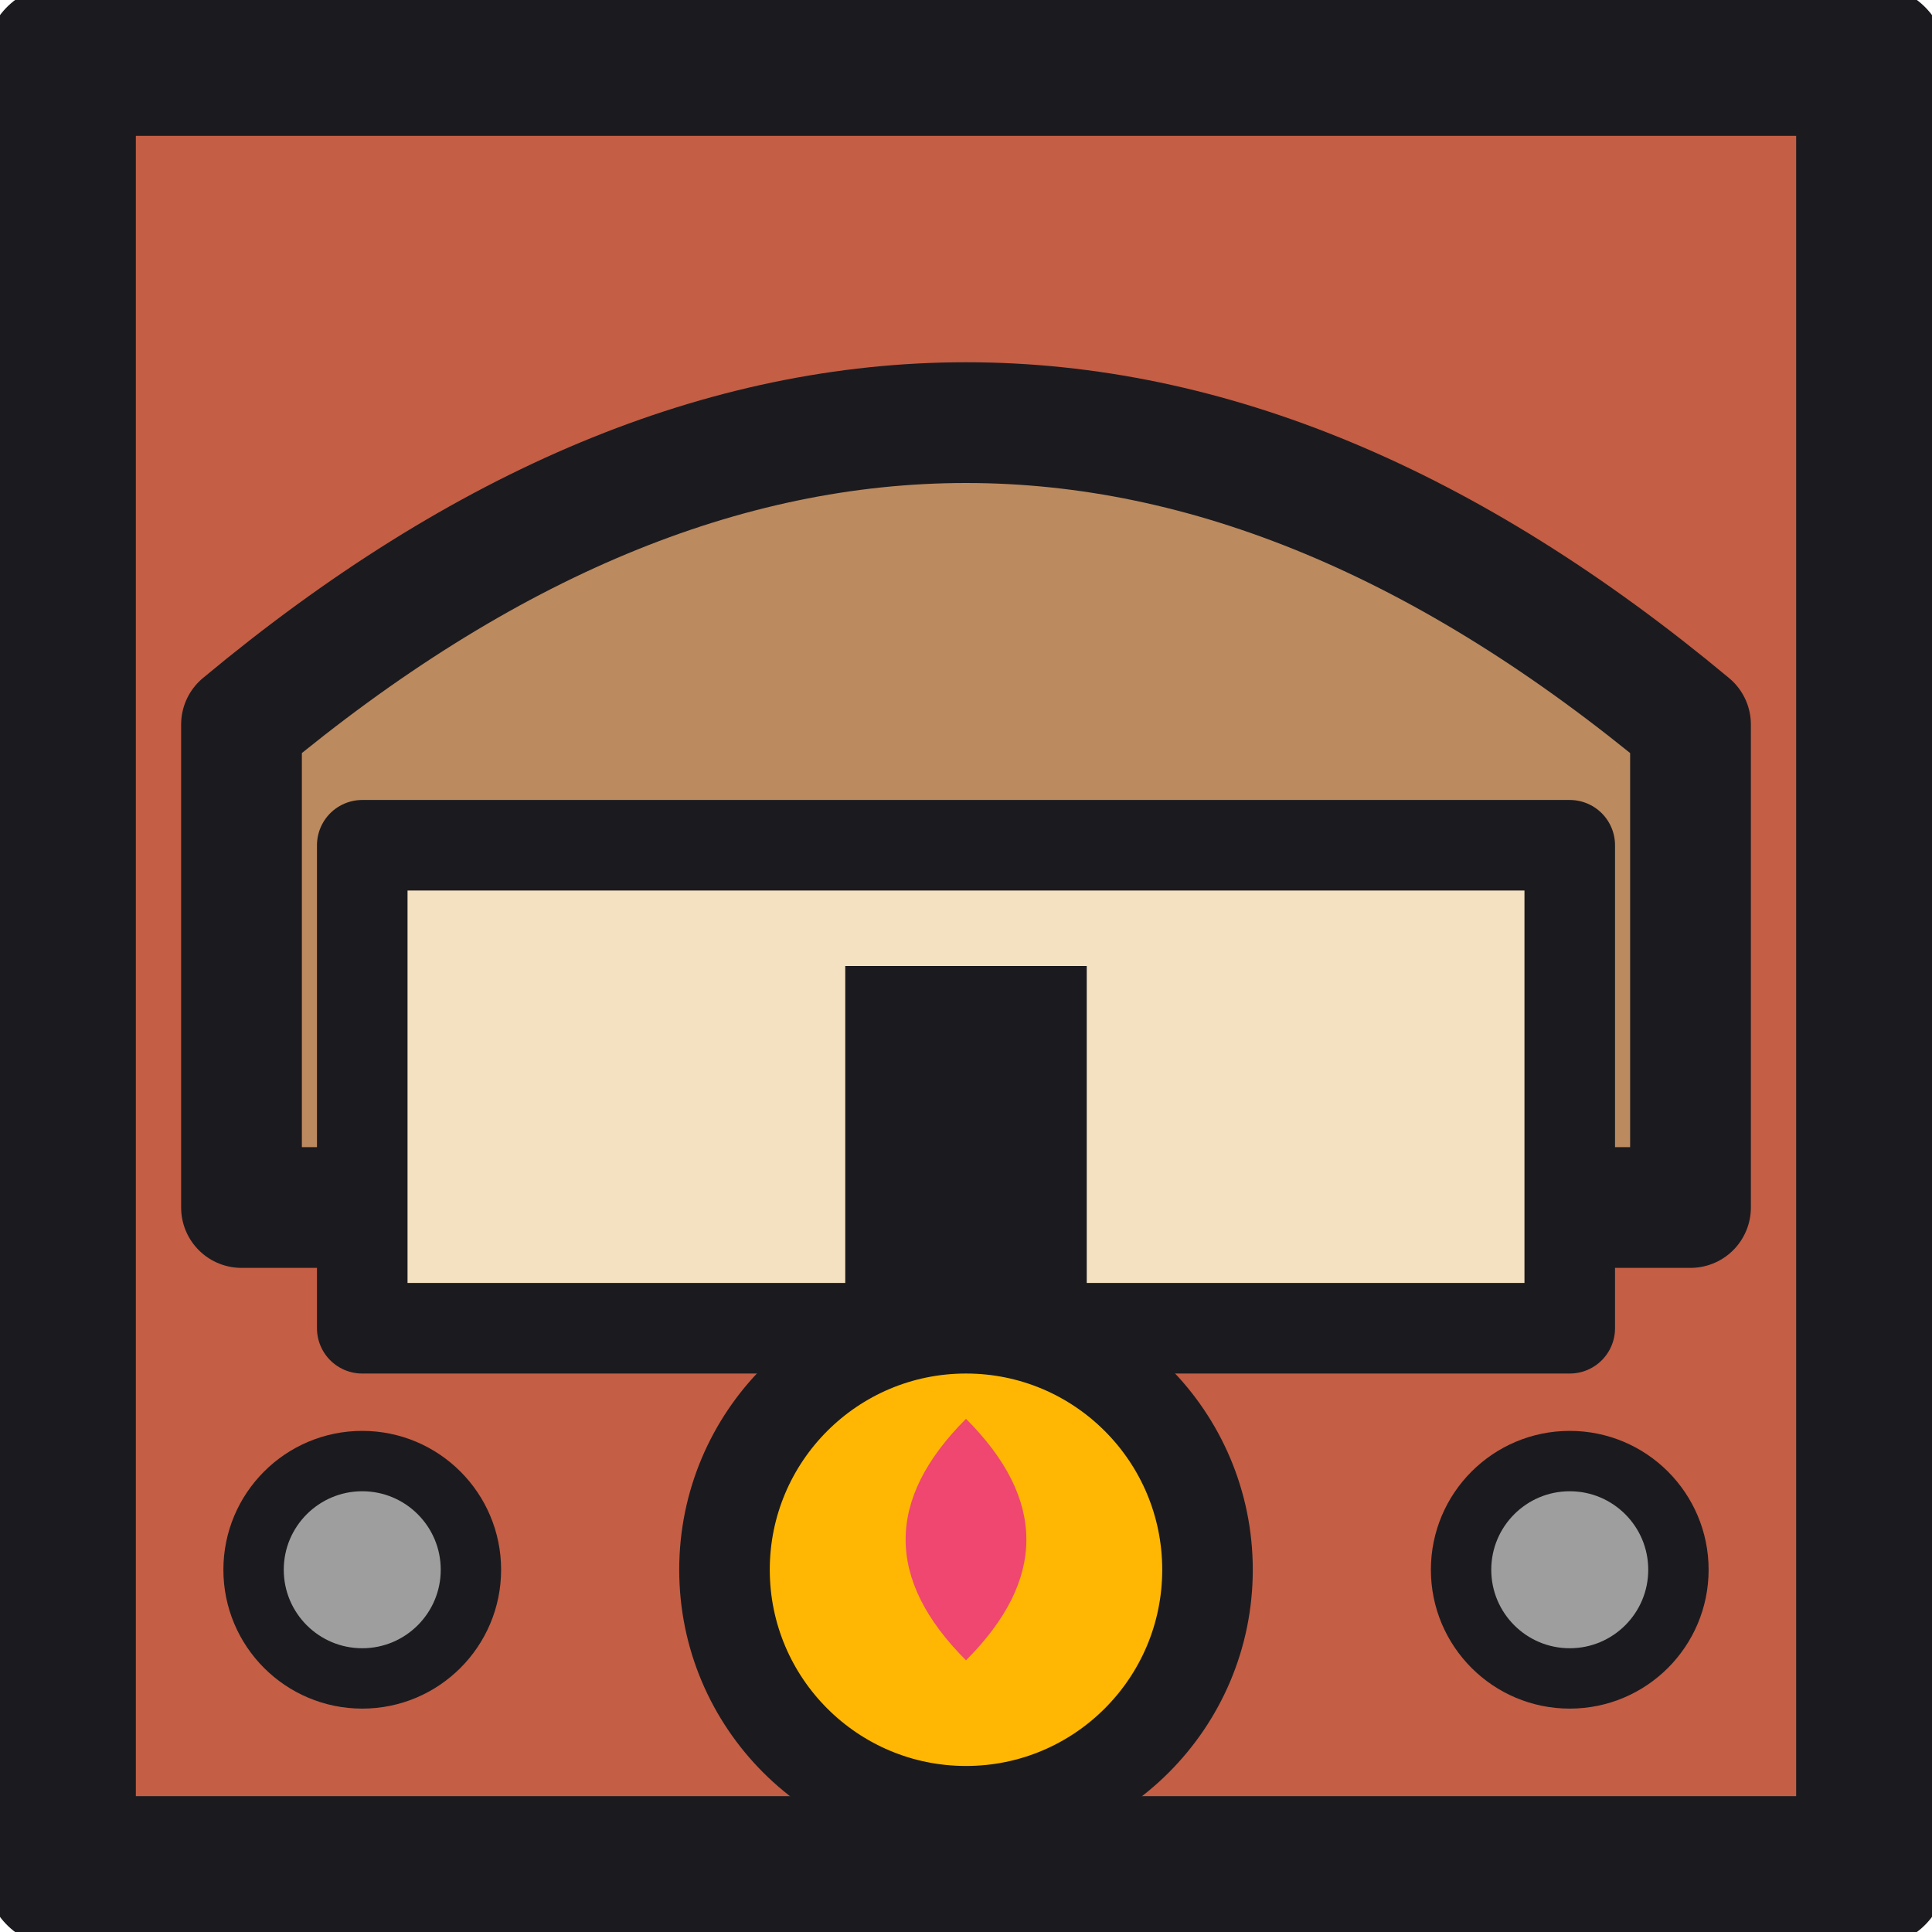
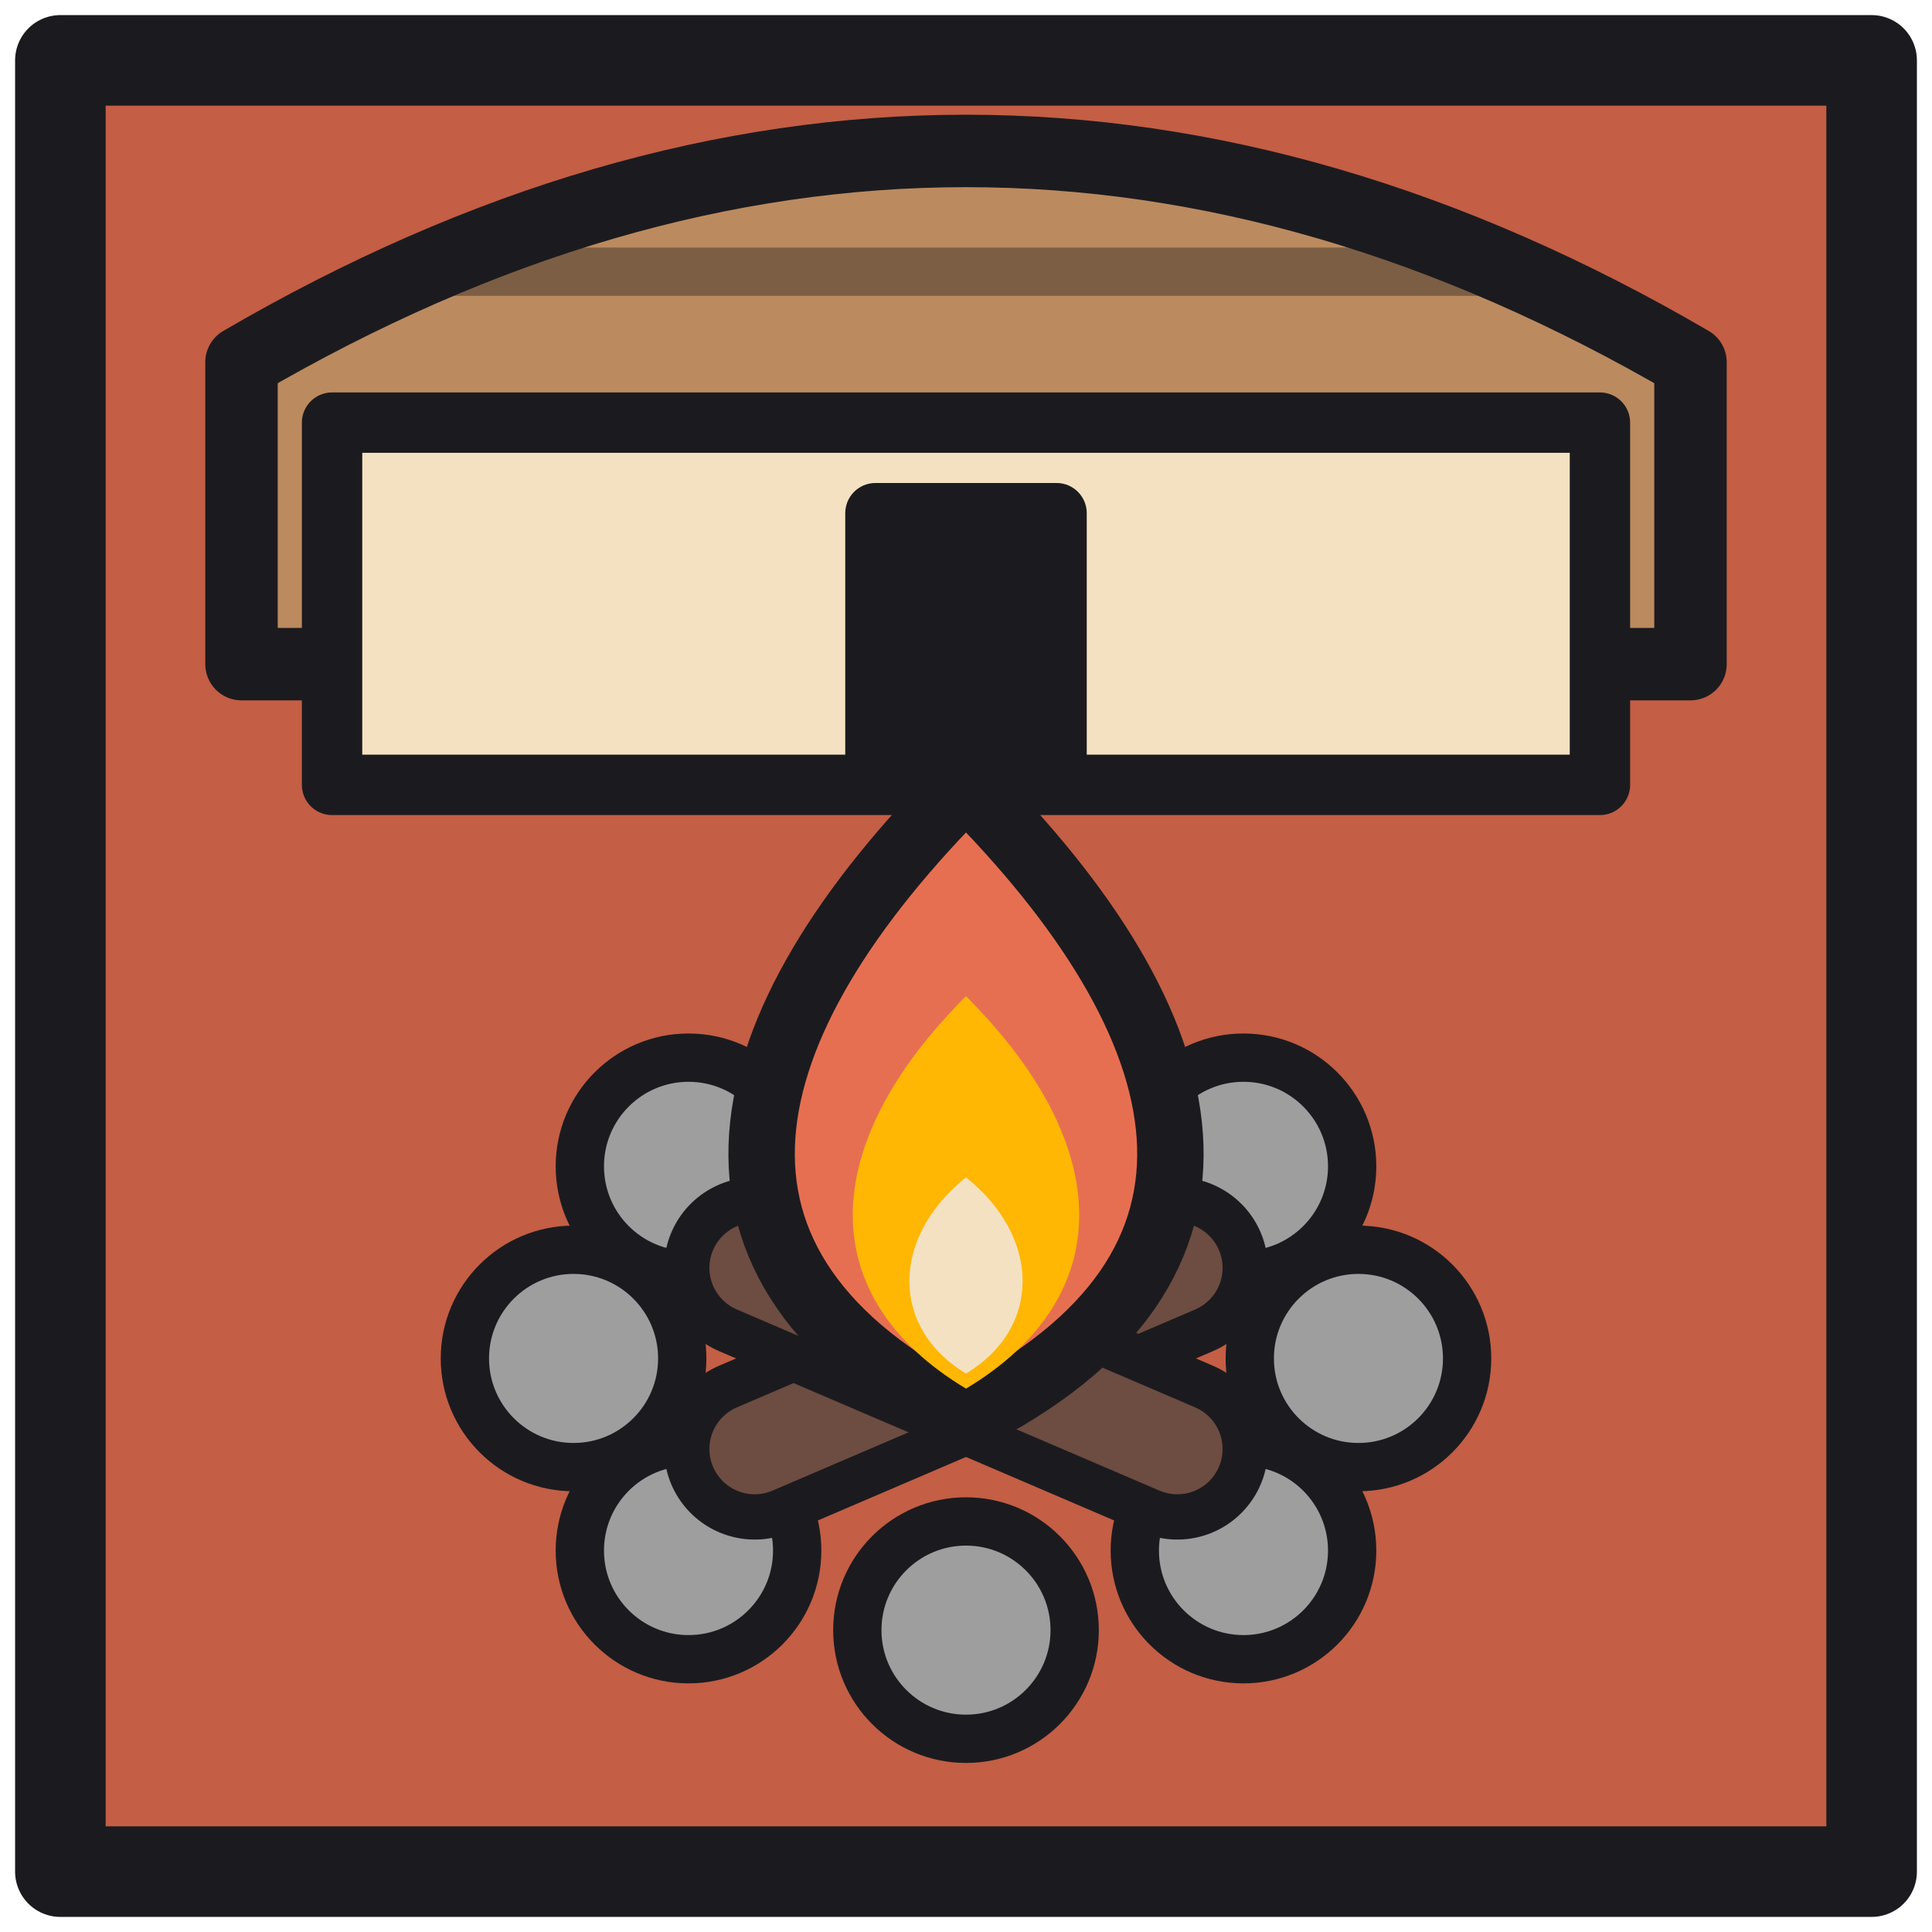
- <svg xmlns="http://www.w3.org/2000/svg" width="32" height="32" viewBox="0 0 32 32">
-   <rect x="1" y="1" width="30" height="30" fill="#c45e45" stroke="#1b1b1f" stroke-width="2.5" stroke-linejoin="round" />
-   <path d="M4 20 L4 12 Q16 2 28 12 L28 20 Z" fill="#bc8a5f" stroke="#1b1b1f" stroke-width="2" stroke-linejoin="round" />
-   <rect x="6" y="14" width="20" height="8" fill="#f4e1c1" stroke="#1b1b1f" stroke-width="1.5" stroke-linejoin="round" />
-   <rect x="14" y="16" width="4" height="6" fill="#1b1b1f" />
-   <circle cx="16" cy="26" r="4" fill="#ffb703" stroke="#1b1b1f" stroke-width="1.5" stroke-linejoin="round" />
-   <path d="M16 23.5 q2 2 0 4 q-2 -2 0 -4" fill="#ef476f" />
-   <circle cx="6" cy="26" r="1.8" fill="#9e9e9e" stroke="#1b1b1f" stroke-width="1" stroke-linejoin="round" />
-   <circle cx="26" cy="26" r="1.8" fill="#9e9e9e" stroke="#1b1b1f" stroke-width="1" stroke-linejoin="round" />
+ <svg xmlns="http://www.w3.org/2000/svg" width="64" height="64" viewBox="0 0 64 64">
+   <rect x="2" y="2" width="60" height="60" fill="#c45e45" stroke="#1b1b1f" stroke-width="3" stroke-linejoin="round" />
+   <path d="M8 22 L8 12 Q32 -2 56 12 L56 22 Z" fill="#bc8a5f" stroke="#1b1b1f" stroke-width="2.4" stroke-linejoin="round" />
+   <rect x="11" y="14" width="42" height="12" fill="#f4e1c1" stroke="#1b1b1f" stroke-width="2" stroke-linejoin="round" />
+   <rect x="28" y="16" width="8" height="10" rx="1" fill="#1b1b1f" />
+   <line x1="14" y1="9" x2="50" y2="9" stroke="#1b1b1f" stroke-width="1.6" opacity="0.4" />
+   <circle cx="45.0" cy="45.0" r="3.6" fill="#9e9e9e" stroke="#1b1b1f" stroke-width="1.6" stroke-linejoin="round" />
+   <circle cx="41.192" cy="51.364" r="3.6" fill="#9e9e9e" stroke="#1b1b1f" stroke-width="1.6" stroke-linejoin="round" />
+   <circle cx="32.0" cy="54.0" r="3.6" fill="#9e9e9e" stroke="#1b1b1f" stroke-width="1.6" stroke-linejoin="round" />
+   <circle cx="22.808" cy="51.364" r="3.6" fill="#9e9e9e" stroke="#1b1b1f" stroke-width="1.6" stroke-linejoin="round" />
+   <circle cx="19.0" cy="45.0" r="3.6" fill="#9e9e9e" stroke="#1b1b1f" stroke-width="1.6" stroke-linejoin="round" />
+   <circle cx="22.808" cy="38.636" r="3.6" fill="#9e9e9e" stroke="#1b1b1f" stroke-width="1.6" stroke-linejoin="round" />
+   <circle cx="32" cy="36.0" r="3.6" fill="#9e9e9e" stroke="#1b1b1f" stroke-width="1.6" stroke-linejoin="round" />
+   <circle cx="41.192" cy="38.636" r="3.6" fill="#9e9e9e" stroke="#1b1b1f" stroke-width="1.6" stroke-linejoin="round" />
+   <line x1="25" y1="48" x2="39" y2="42" stroke="#1b1b1f" stroke-width="6" stroke-linecap="round" />
+   <line x1="25" y1="48" x2="39" y2="42" stroke="#6d4c41" stroke-width="3" stroke-linecap="round" />
+   <line x1="25" y1="42" x2="39" y2="48" stroke="#1b1b1f" stroke-width="6" stroke-linecap="round" />
+   <line x1="25" y1="42" x2="39" y2="48" stroke="#6d4c41" stroke-width="3" stroke-linecap="round" />
+   <path d="M32 26 C40 34 42 42 32 47 C22 42 24 34 32 26 Z" fill="#e76f51" stroke="#1b1b1f" stroke-width="2.2" stroke-linejoin="round" />
+   <path d="M32 33 C37 38 37 43 32 46 C27 43 27 38 32 33 Z" fill="#ffb703" />
+   <path d="M32 39 C34.5 41 34.5 44 32 45.5 C29.5 44 29.5 41 32 39 Z" fill="#f4e1c1" />
</svg>
